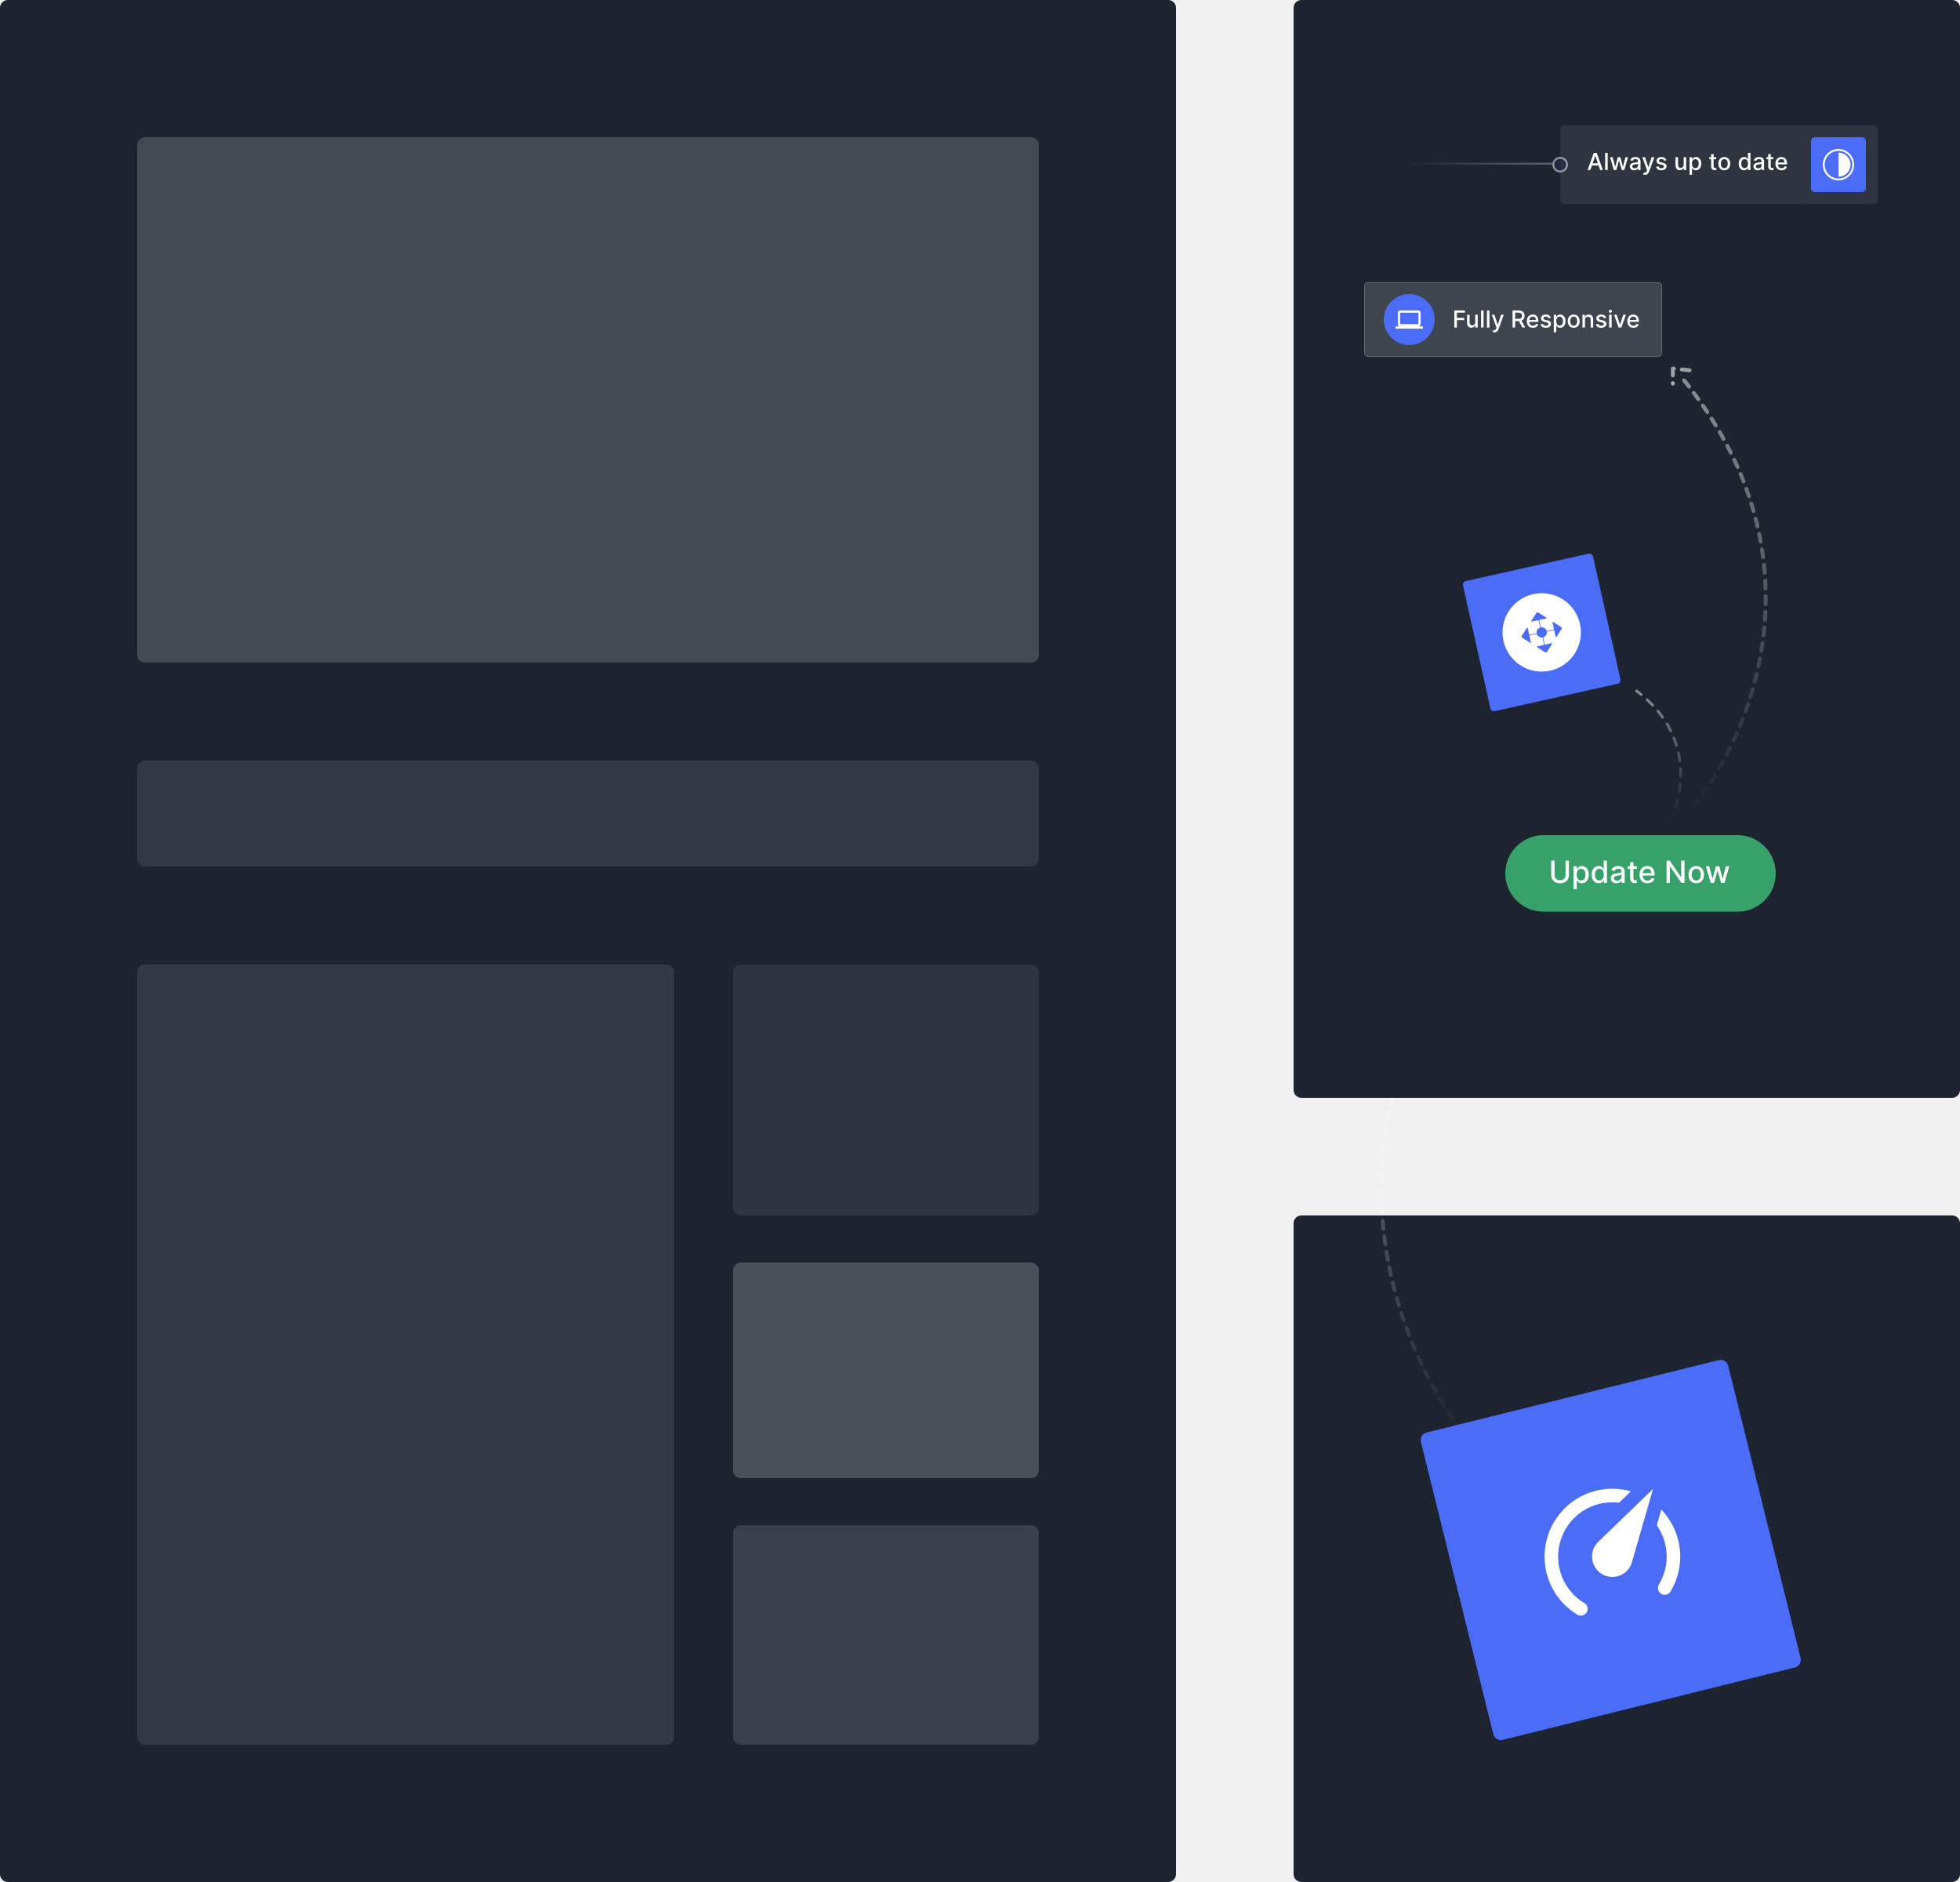
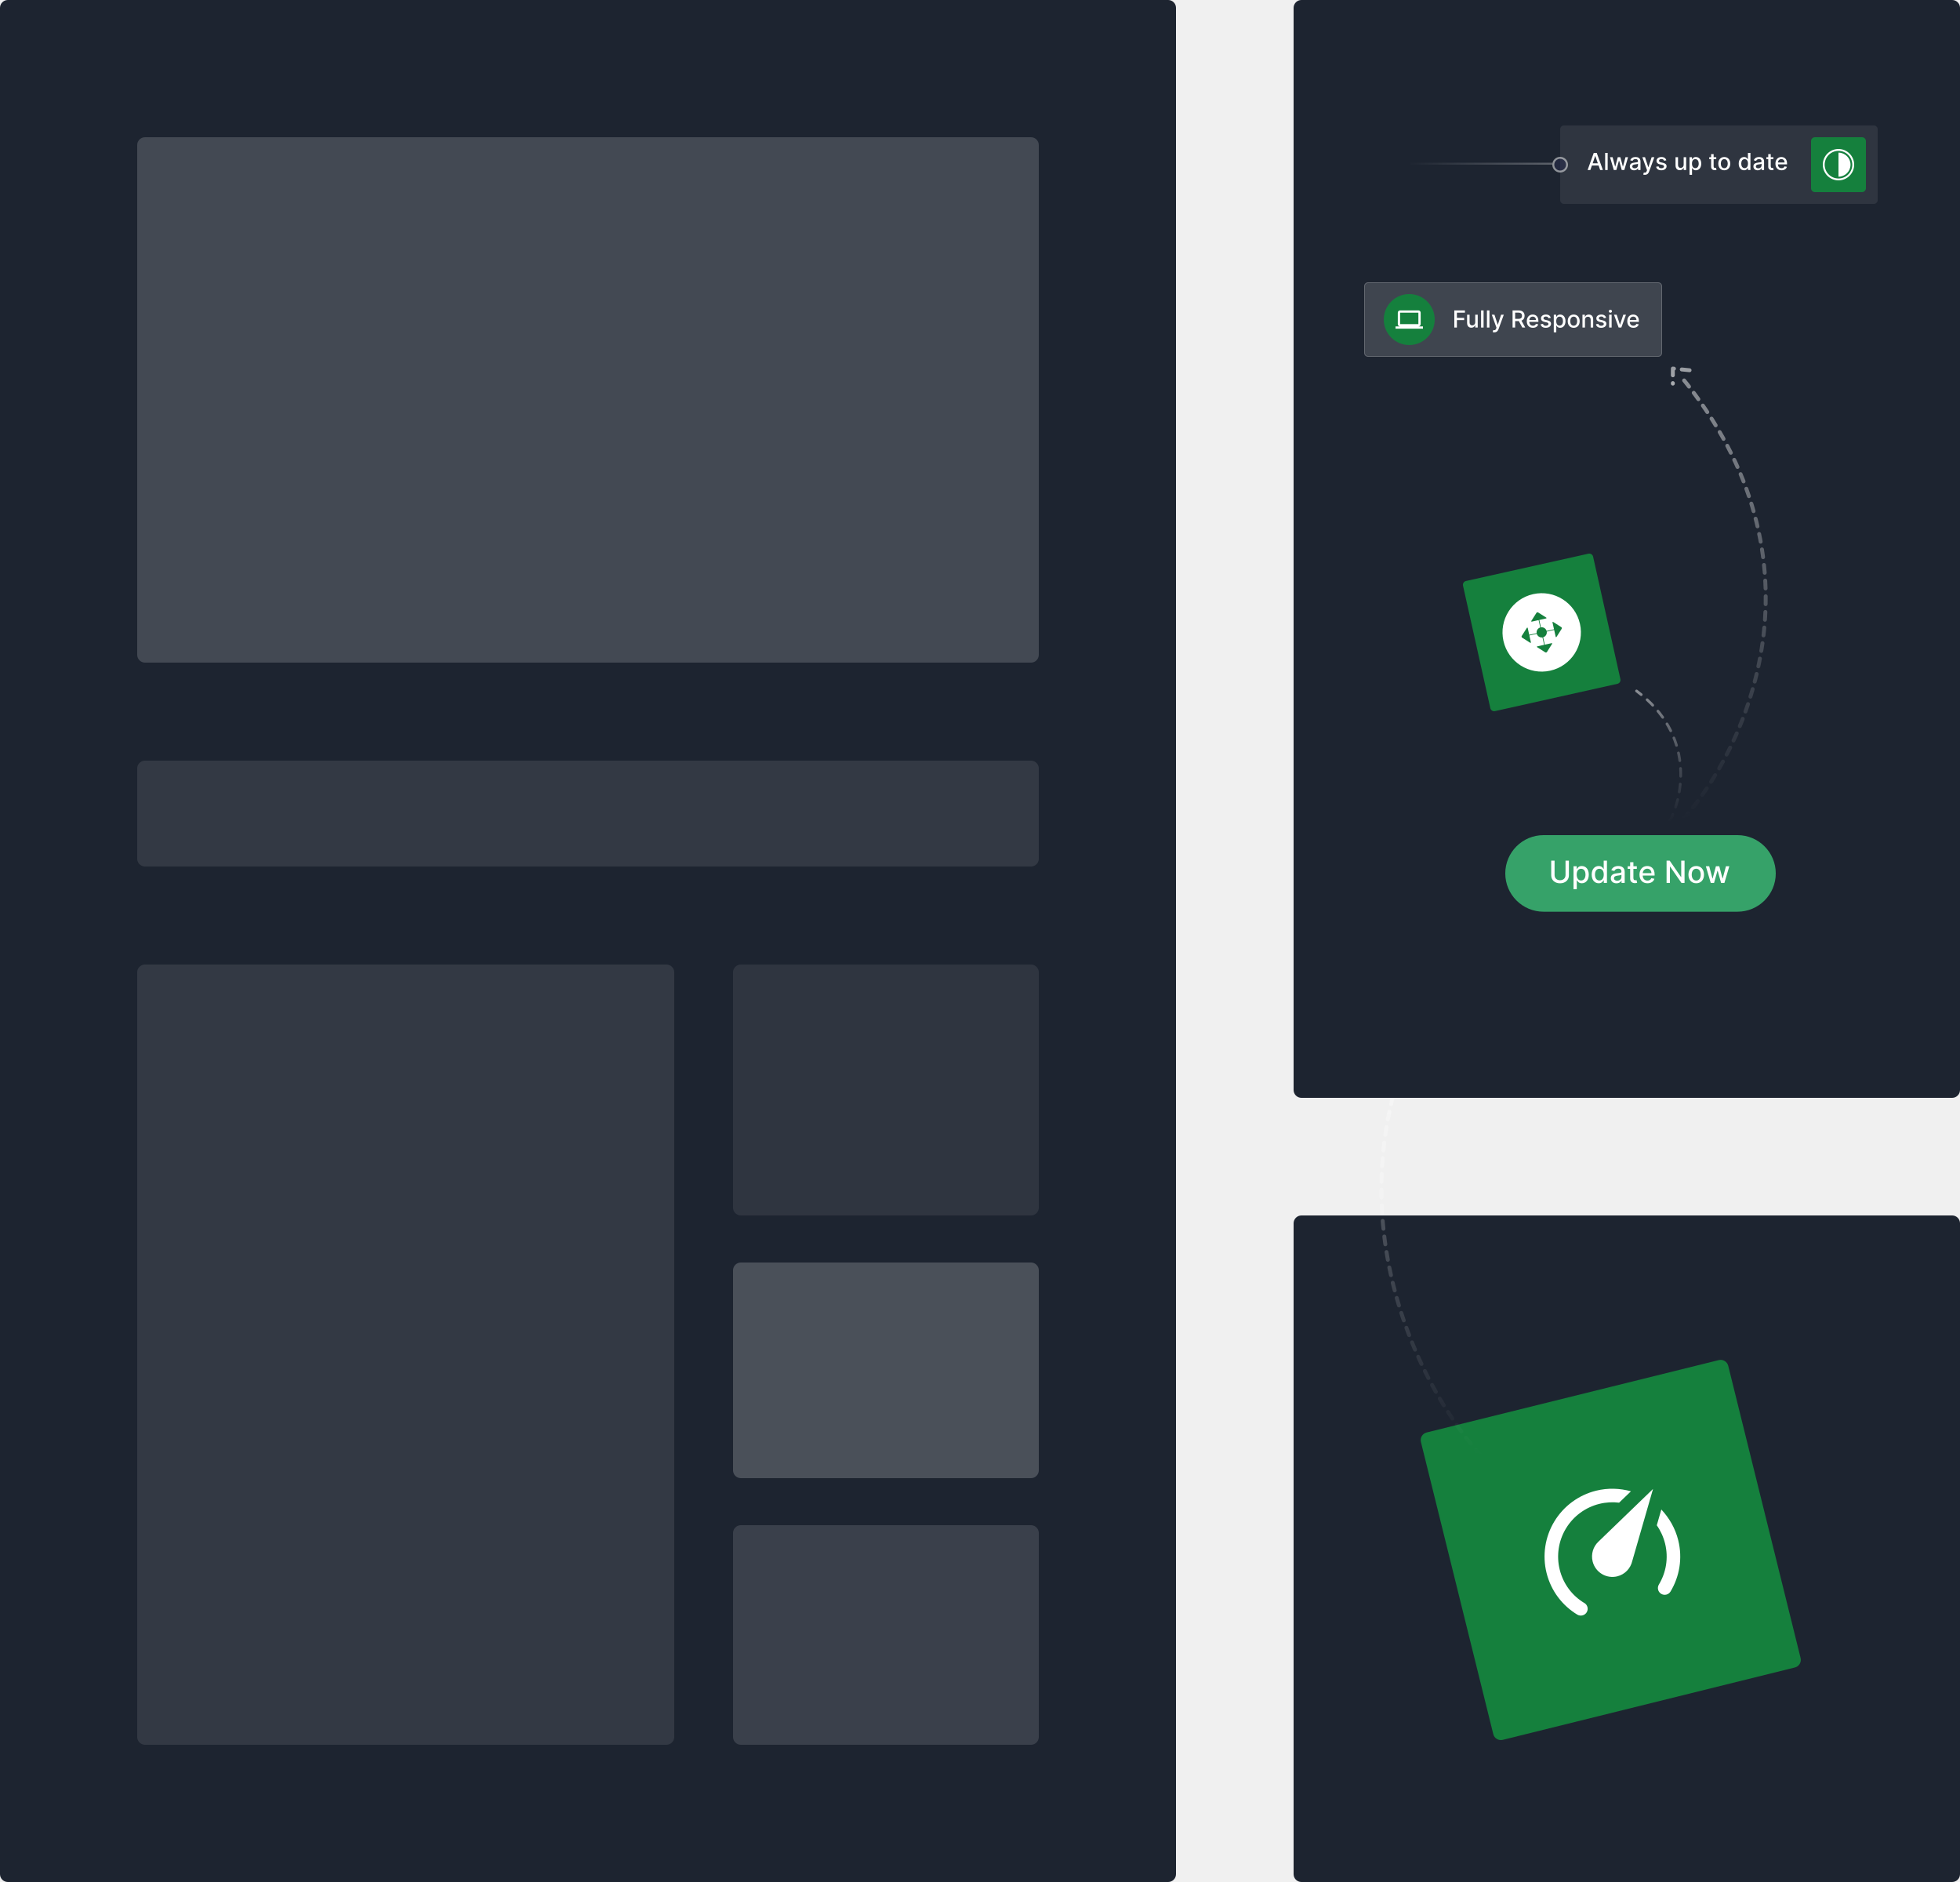
<svg xmlns="http://www.w3.org/2000/svg" width="500" height="480" viewBox="0 0 500 480" fill="none">
  <rect x="330" y="310" width="170" height="170" rx="2" fill="#1D2430" />
-   <rect x="362" y="365.831" width="80.765" height="80.765" rx="2" transform="rotate(-13.9128 362 365.831)" fill="#4A6CF7" />
+   <rect x="362" y="365.831" width="80.765" height="80.765" rx="2" transform="rotate(-13.9128 362 365.831)" fill="#15803d" />
  <path d="M412.572 402.039C411.235 402.37 409.822 402.156 408.643 401.445C407.464 400.734 406.615 399.584 406.284 398.247C405.818 396.366 406.435 394.466 407.718 393.239L421.691 379.757L416.388 398.152C415.956 400.006 414.538 401.552 412.572 402.039ZM407.162 380.2C410.203 379.447 413.25 379.583 416.061 380.349L413.037 383.256C411.434 383.047 409.675 383.144 407.995 383.56C404.43 384.443 401.363 386.705 399.467 389.85C397.571 392.995 397.002 396.764 397.884 400.328C398.804 404.041 401.131 407.03 404.167 408.846L404.183 408.842C405.001 409.334 405.263 410.393 404.77 411.21C404.277 412.028 403.202 412.294 402.389 411.818C398.595 409.531 395.673 405.797 394.525 401.16C393.421 396.705 394.132 391.994 396.502 388.063C398.873 384.132 402.707 381.304 407.162 380.2ZM428.123 392.838C429.271 397.474 428.43 402.14 426.143 405.934C425.646 406.735 424.587 406.997 423.77 406.504C422.952 406.011 422.69 404.953 423.183 404.135C425.016 401.096 425.683 397.382 424.763 393.67C424.347 391.99 423.612 390.389 422.649 389.023L423.808 384.992C425.826 387.166 427.365 389.78 428.123 392.838Z" fill="white" />
  <rect width="300" height="480" rx="2" fill="#1D2430" />
  <rect x="35" y="35" width="230" height="134" rx="2" fill="white" fill-opacity="0.17" />
  <rect opacity="0.1" x="35" y="194" width="230" height="27" rx="2" fill="white" />
  <rect opacity="0.1" x="35" y="246" width="137" height="199" rx="2" fill="white" />
  <rect opacity="0.08" x="187" y="246" width="78" height="64" rx="2" fill="white" />
  <rect opacity="0.2" x="187" y="322" width="78" height="55" rx="2" fill="white" />
  <rect opacity="0.2" x="187" y="389" width="78" height="56" rx="2" fill="white" fill-opacity="0.65" />
  <path d="M377.795 371.295C358.482 349.772 331.574 292.451 378.448 235.357" stroke="url(#paint0_linear_50_445)" stroke-linecap="round" stroke-linejoin="round" stroke-dasharray="2 2" />
  <path d="M375.753 233.513L380.883 233V237.617" stroke="url(#paint1_linear_50_445)" stroke-linecap="round" stroke-linejoin="round" stroke-dasharray="2 2" />
  <rect x="330" width="170" height="280" rx="2" fill="#1D2430" />
  <rect x="384" y="213" width="69" height="19.528" rx="9.764" fill="#36A269" />
  <path d="M399.37 219.509V223.177C399.37 223.948 398.838 224.502 397.972 224.502C397.109 224.502 396.574 223.948 396.574 223.177V219.509H395.717V223.246C395.717 224.439 396.61 225.285 397.972 225.285C399.334 225.285 400.23 224.439 400.23 223.246V219.509H399.37Z" fill="white" />
  <path d="M401.41 226.788H402.239V224.527H402.289C402.439 224.799 402.744 225.274 403.521 225.274C404.553 225.274 405.302 224.447 405.302 223.068C405.302 221.687 404.541 220.874 403.512 220.874C402.722 220.874 402.436 221.357 402.289 221.62H402.22V220.93H401.41V226.788ZM402.222 223.06C402.222 222.17 402.611 221.579 403.335 221.579C404.087 221.579 404.464 222.214 404.464 223.06C404.464 223.914 404.075 224.566 403.335 224.566C402.622 224.566 402.222 223.956 402.222 223.06Z" fill="white" />
  <path d="M407.826 225.274C408.602 225.274 408.908 224.799 409.057 224.527H409.127V225.19H409.937V219.509H409.107V221.62H409.057C408.908 221.357 408.625 220.874 407.831 220.874C406.802 220.874 406.045 221.687 406.045 223.068C406.045 224.447 406.791 225.274 407.826 225.274ZM408.009 224.566C407.268 224.566 406.883 223.914 406.883 223.06C406.883 222.214 407.26 221.579 408.009 221.579C408.733 221.579 409.121 222.17 409.121 223.06C409.121 223.956 408.725 224.566 408.009 224.566Z" fill="white" />
  <path d="M412.36 225.285C413.065 225.285 413.462 224.927 413.62 224.608H413.653V225.19H414.463V222.361C414.463 221.121 413.487 220.874 412.81 220.874C412.039 220.874 411.329 221.185 411.051 221.962L411.831 222.139C411.953 221.837 412.263 221.545 412.821 221.545C413.356 221.545 413.631 221.826 413.631 222.308V222.328C413.631 222.63 413.32 222.624 412.555 222.713C411.747 222.808 410.921 223.018 410.921 223.986C410.921 224.824 411.55 225.285 412.36 225.285ZM412.541 224.619C412.072 224.619 411.734 224.408 411.734 223.998C411.734 223.554 412.127 223.396 412.607 223.332C412.876 223.296 413.514 223.224 413.634 223.104V223.654C413.634 224.158 413.231 224.619 412.541 224.619Z" fill="white" />
  <path d="M417.557 220.93H416.683V219.909H415.853V220.93H415.229V221.595H415.853V224.111C415.851 224.885 416.442 225.26 417.096 225.246C417.36 225.243 417.537 225.193 417.634 225.157L417.485 224.472C417.429 224.483 417.326 224.508 417.193 224.508C416.924 224.508 416.683 224.419 416.683 223.939V221.595H417.557V220.93Z" fill="white" />
  <path d="M420.265 225.276C421.194 225.276 421.851 224.819 422.04 224.125L421.255 223.984C421.105 224.386 420.745 224.591 420.273 224.591C419.563 224.591 419.086 224.131 419.064 223.31H422.093V223.016C422.093 221.476 421.172 220.874 420.206 220.874C419.019 220.874 418.237 221.778 418.237 223.088C418.237 224.411 419.008 225.276 420.265 225.276ZM419.066 222.688C419.1 222.084 419.538 221.559 420.212 221.559C420.856 221.559 421.277 222.036 421.28 222.688H419.066Z" fill="white" />
  <path d="M429.732 219.509H428.883V223.681H428.83L425.94 219.509H425.147V225.19H426.004V221.024H426.057L428.944 225.19H429.732V219.509Z" fill="white" />
  <path d="M432.71 225.276C433.912 225.276 434.697 224.397 434.697 223.079C434.697 221.753 433.912 220.874 432.71 220.874C431.509 220.874 430.724 221.753 430.724 223.079C430.724 224.397 431.509 225.276 432.71 225.276ZM432.713 224.58C431.928 224.58 431.562 223.895 431.562 223.077C431.562 222.261 431.928 221.568 432.713 221.568C433.493 221.568 433.859 222.261 433.859 223.077C433.859 223.895 433.493 224.58 432.713 224.58Z" fill="white" />
  <path d="M436.416 225.19H437.26L438.125 222.114H438.189L439.054 225.19H439.9L441.151 220.93H440.294L439.465 224.045H439.423L438.591 220.93H437.734L436.896 224.059H436.855L436.02 220.93H435.163L436.416 225.19Z" fill="white" />
  <path d="M429.313 209C445.373 191.102 467.749 143.437 428.77 95.96" stroke="url(#paint2_linear_50_445)" stroke-linecap="round" stroke-linejoin="round" stroke-dasharray="2 2" />
  <path d="M431.011 94.427L426.746 94V97.839" stroke="url(#paint3_linear_50_445)" stroke-linecap="round" stroke-linejoin="round" stroke-dasharray="2 2" />
  <path d="M425.919 209.552C429.35 203.094 432.466 187.389 417.488 176.228" stroke="url(#paint4_linear_50_445)" stroke-width="0.7" stroke-linecap="round" stroke-linejoin="round" stroke-dasharray="2 2" />
  <rect x="348" y="72" width="76" height="19" rx="1" fill="white" fill-opacity="0.15" />
  <rect x="348.1" y="72.1" width="75.8" height="18.8" rx="0.9" stroke="white" stroke-opacity="0.19" stroke-width="0.2" />
  <path d="M371 83.538H371.658V81.636H373.512V81.071H371.658V79.742H373.706V79.175H371V83.538Z" fill="white" />
  <path d="M376.333 82.181C376.335 82.737 375.921 83.001 375.563 83.001C375.169 83.001 374.896 82.716 374.896 82.271V80.266H374.259V82.347C374.259 83.159 374.705 83.581 375.333 83.581C375.825 83.581 376.16 83.321 376.311 82.972H376.345V83.538H376.972V80.266H376.333V82.181Z" fill="white" />
  <path d="M378.465 79.175H377.828V83.538H378.465V79.175Z" fill="white" />
  <path d="M379.959 79.175H379.322V83.538H379.959V79.175Z" fill="white" />
  <path d="M381.219 84.766C381.745 84.766 382.077 84.491 382.267 83.975L383.62 80.272L382.932 80.266L382.103 82.805H382.069L381.24 80.266H380.558L381.756 83.581L381.677 83.798C381.515 84.233 381.287 84.269 380.938 84.173L380.784 84.695C380.861 84.729 381.027 84.766 381.219 84.766Z" fill="white" />
  <path d="M385.859 83.538H386.518V81.887H387.413C387.428 81.887 387.44 81.887 387.455 81.887L388.342 83.538H389.092L388.124 81.772C388.659 81.574 388.925 81.129 388.925 80.543C388.925 79.739 388.427 79.175 387.415 79.175H385.859V83.538ZM386.518 81.32V79.739H387.344C387.994 79.739 388.263 80.048 388.263 80.543C388.263 81.035 387.994 81.32 387.353 81.32H386.518Z" fill="white" />
  <path d="M391.045 83.604C391.759 83.604 392.264 83.253 392.409 82.72L391.806 82.612C391.691 82.921 391.414 83.078 391.051 83.078C390.506 83.078 390.139 82.724 390.122 82.094H392.449V81.868C392.449 80.685 391.742 80.223 391 80.223C390.088 80.223 389.487 80.918 389.487 81.923C389.487 82.94 390.08 83.604 391.045 83.604ZM390.124 81.617C390.15 81.152 390.487 80.749 391.004 80.749C391.499 80.749 391.823 81.116 391.825 81.617H390.124Z" fill="white" />
  <path d="M395.608 81.065C395.476 80.555 395.078 80.223 394.37 80.223C393.631 80.223 393.107 80.613 393.107 81.192C393.107 81.657 393.388 81.966 394.002 82.102L394.556 82.224C394.871 82.294 395.018 82.435 395.018 82.639C395.018 82.893 394.748 83.091 394.33 83.091C393.949 83.091 393.703 82.927 393.627 82.605L393.011 82.699C393.118 83.278 393.599 83.604 394.334 83.604C395.125 83.604 395.672 83.185 395.672 82.592C395.672 82.13 395.378 81.844 394.777 81.706L394.257 81.587C393.897 81.501 393.742 81.38 393.744 81.158C393.742 80.907 394.015 80.728 394.377 80.728C394.773 80.728 394.956 80.947 395.031 81.167L395.608 81.065Z" fill="white" />
  <path d="M396.373 84.766H397.01V83.029H397.048C397.163 83.238 397.398 83.602 397.994 83.602C398.787 83.602 399.362 82.967 399.362 81.908C399.362 80.847 398.778 80.223 397.988 80.223C397.381 80.223 397.161 80.594 397.048 80.796H396.995V80.266H396.373V84.766ZM396.997 81.902C396.997 81.218 397.295 80.764 397.851 80.764C398.429 80.764 398.719 81.252 398.719 81.902C398.719 82.558 398.42 83.059 397.851 83.059C397.304 83.059 396.997 82.59 396.997 81.902Z" fill="white" />
  <path d="M401.454 83.604C402.377 83.604 402.98 82.929 402.98 81.917C402.98 80.898 402.377 80.223 401.454 80.223C400.532 80.223 399.929 80.898 399.929 81.917C399.929 82.929 400.532 83.604 401.454 83.604ZM401.456 83.07C400.854 83.07 400.572 82.543 400.572 81.915C400.572 81.288 400.854 80.756 401.456 80.756C402.055 80.756 402.336 81.288 402.336 81.915C402.336 82.543 402.055 83.07 401.456 83.07Z" fill="white" />
  <path d="M404.328 81.595C404.328 81.073 404.648 80.775 405.091 80.775C405.523 80.775 405.786 81.058 405.786 81.533V83.538H406.423V81.457C406.423 80.647 405.977 80.223 405.308 80.223C404.816 80.223 404.494 80.451 404.343 80.798H404.303V80.266H403.691V83.538H404.328V81.595Z" fill="white" />
  <path d="M409.729 81.065C409.597 80.555 409.199 80.223 408.491 80.223C407.752 80.223 407.228 80.613 407.228 81.192C407.228 81.657 407.509 81.966 408.123 82.102L408.677 82.224C408.992 82.294 409.139 82.435 409.139 82.639C409.139 82.893 408.869 83.091 408.451 83.091C408.07 83.091 407.825 82.927 407.748 82.605L407.132 82.699C407.239 83.278 407.72 83.604 408.455 83.604C409.246 83.604 409.793 83.185 409.793 82.592C409.793 82.13 409.499 81.844 408.898 81.706L408.379 81.587C408.018 81.501 407.863 81.38 407.865 81.158C407.863 80.907 408.136 80.728 408.498 80.728C408.894 80.728 409.077 80.947 409.152 81.167L409.729 81.065Z" fill="white" />
  <path d="M410.494 83.538H411.131V80.266H410.494V83.538ZM410.816 79.761C411.035 79.761 411.218 79.59 411.218 79.381C411.218 79.173 411.035 79 410.816 79C410.594 79 410.413 79.173 410.413 79.381C410.413 79.59 410.594 79.761 410.816 79.761Z" fill="white" />
  <path d="M414.788 80.266H414.104L413.277 82.784H413.243L412.414 80.266H411.73L412.919 83.538H413.601L414.788 80.266Z" fill="white" />
  <path d="M416.68 83.604C417.393 83.604 417.898 83.253 418.043 82.72L417.44 82.612C417.325 82.921 417.048 83.078 416.686 83.078C416.141 83.078 415.774 82.724 415.757 82.094H418.084V81.868C418.084 80.685 417.376 80.223 416.635 80.223C415.723 80.223 415.122 80.918 415.122 81.923C415.122 82.94 415.714 83.604 416.68 83.604ZM415.759 81.617C415.785 81.152 416.121 80.749 416.639 80.749C417.134 80.749 417.457 81.116 417.46 81.617H415.759Z" fill="white" />
-   <circle cx="359.5" cy="81.5" r="6.5" fill="#4A6CF7" />
+   <circle cx="359.5" cy="81.5" r="6.5" fill="#15803d" />
  <path d="M357.167 79.75H361.833V82.667H357.167V79.75ZM361.833 83.25C361.988 83.25 362.136 83.189 362.246 83.079C362.355 82.97 362.417 82.821 362.417 82.667V79.75C362.417 79.426 362.154 79.167 361.833 79.167H357.167C356.843 79.167 356.583 79.426 356.583 79.75V82.667C356.583 82.821 356.645 82.97 356.754 83.079C356.864 83.189 357.012 83.25 357.167 83.25H356V83.833H363V83.25H361.833Z" fill="white" />
-   <rect x="373" y="148.4" width="34" height="34" rx="1" transform="rotate(-12.5713 373 148.4)" fill="#4A6CF7" />
+   <rect x="373" y="148.4" width="34" height="34" rx="1" transform="rotate(-12.5713 373 148.4)" fill="#15803d" />
  <circle cx="393.293" cy="161.293" r="10" transform="rotate(-12.5713 393.293 161.293)" fill="white" />
  <g clip-path="url(#clip0_50_445)">
-     <path d="M398.281 159.94L396.256 158.654C396.106 158.558 396.015 158.621 396.054 158.796L396.433 160.496L394.539 160.919C394.355 160.293 393.738 159.901 393.094 160L392.675 158.119L394.375 157.74C394.55 157.701 394.569 157.593 394.418 157.497L392.393 156.21C392.242 156.115 392.043 156.159 391.948 156.309L390.661 158.335C390.565 158.485 390.629 158.576 390.803 158.537L392.504 158.158L392.923 160.037C392.298 160.222 391.905 160.838 392.005 161.483L390.111 161.905L389.732 160.206C389.693 160.031 389.584 160.012 389.489 160.163L388.202 162.188C388.106 162.338 388.151 162.538 388.301 162.633L390.326 163.92C390.477 164.015 390.567 163.952 390.528 163.778L390.149 162.076L392.04 161.654C392.225 162.279 392.842 162.672 393.486 162.572L393.908 164.464L392.208 164.843C392.034 164.882 392.015 164.991 392.165 165.086L394.191 166.373C394.341 166.468 394.54 166.424 394.636 166.274L395.923 164.248C396.018 164.098 395.955 164.007 395.78 164.046L394.082 164.425L393.661 162.536C394.286 162.351 394.678 161.735 394.579 161.091L396.471 160.669L396.85 162.369C396.889 162.544 396.997 162.563 397.093 162.412L398.38 160.387C398.476 160.236 398.432 160.036 398.281 159.94Z" fill="#4A6CF7" />
+     <path d="M398.281 159.94L396.256 158.654C396.106 158.558 396.015 158.621 396.054 158.796L396.433 160.496L394.539 160.919C394.355 160.293 393.738 159.901 393.094 160L392.675 158.119L394.375 157.74C394.55 157.701 394.569 157.593 394.418 157.497L392.393 156.21C392.242 156.115 392.043 156.159 391.948 156.309L390.661 158.335C390.565 158.485 390.629 158.576 390.803 158.537L392.504 158.158L392.923 160.037C392.298 160.222 391.905 160.838 392.005 161.483L390.111 161.905L389.732 160.206C389.693 160.031 389.584 160.012 389.489 160.163L388.202 162.188C388.106 162.338 388.151 162.538 388.301 162.633L390.326 163.92C390.477 164.015 390.567 163.952 390.528 163.778L390.149 162.076L392.04 161.654C392.225 162.279 392.842 162.672 393.486 162.572L393.908 164.464L392.208 164.843C392.034 164.882 392.015 164.991 392.165 165.086L394.191 166.373C394.341 166.468 394.54 166.424 394.636 166.274L395.923 164.248C396.018 164.098 395.955 164.007 395.78 164.046L394.082 164.425L393.661 162.536C394.286 162.351 394.678 161.735 394.579 161.091L396.471 160.669L396.85 162.369C396.889 162.544 396.997 162.563 397.093 162.412L398.38 160.387C398.476 160.236 398.432 160.036 398.281 159.94Z" fill="#15803d" />
  </g>
  <g opacity="0.08">
    <rect x="398" y="32" width="81" height="20" rx="1" fill="white" />
    <rect x="398.1" y="32.1" width="80.8" height="19.8" rx="0.9" stroke="white" stroke-opacity="0.19" stroke-width="0.2" />
  </g>
-   <rect x="462" y="35" width="14" height="14" rx="1" fill="#4A6CF7" />
+   <rect x="462" y="35" width="14" height="14" rx="1" fill="#15803d" />
  <path d="M468.998 38C466.791 38 465 39.791 465 41.998C465 44.209 466.791 46 468.998 46C471.209 46 473 44.209 473 41.998C473 39.791 471.209 38 468.998 38ZM469 45.524C467.054 45.524 465.476 43.946 465.476 42C465.476 40.054 467.054 38.476 469 38.476C470.946 38.476 472.524 40.054 472.524 42C472.524 43.946 470.946 45.524 469 45.524ZM469 38.928V45.069C470.694 45.069 472.071 43.692 472.071 41.998C472.071 40.308 470.694 38.928 469 38.928Z" fill="white" />
  <path d="M405.699 43.364L406.099 42.209H407.804L408.202 43.364H408.901L407.331 39H406.57L405 43.364H405.699ZM406.291 41.655L406.935 39.793H406.969L407.612 41.655H406.291Z" fill="white" />
  <path d="M410.117 39H409.48V43.364H410.117V39Z" fill="white" />
  <path d="M411.684 43.364H412.332L412.996 41.001H413.045L413.71 43.364H414.36L415.321 40.091H414.663L414.026 42.484H413.994L413.354 40.091H412.696L412.053 42.494H412.021L411.379 40.091H410.721L411.684 43.364Z" fill="white" />
  <path d="M416.878 43.436C417.419 43.436 417.724 43.161 417.845 42.916H417.871V43.364H418.493V41.19C418.493 40.238 417.743 40.048 417.223 40.048C416.631 40.048 416.085 40.287 415.872 40.883L416.471 41.02C416.565 40.788 416.803 40.564 417.232 40.564C417.643 40.564 417.854 40.779 417.854 41.15V41.165C417.854 41.397 417.615 41.393 417.027 41.461C416.407 41.533 415.772 41.695 415.772 42.439C415.772 43.082 416.256 43.436 416.878 43.436ZM417.017 42.925C416.656 42.925 416.396 42.763 416.396 42.447C416.396 42.106 416.699 41.985 417.068 41.936C417.274 41.908 417.764 41.853 417.856 41.761V42.183C417.856 42.571 417.547 42.925 417.017 42.925Z" fill="white" />
  <path d="M419.627 44.591C420.153 44.591 420.486 44.316 420.675 43.8L422.028 40.097L421.34 40.091L420.511 42.631H420.477L419.648 40.091H418.967L420.164 43.406L420.085 43.624C419.923 44.058 419.695 44.094 419.346 43.999L419.192 44.521C419.269 44.555 419.435 44.591 419.627 44.591Z" fill="white" />
  <path d="M425.081 40.89C424.949 40.381 424.551 40.048 423.843 40.048C423.104 40.048 422.58 40.438 422.58 41.018C422.58 41.482 422.861 41.791 423.475 41.928L424.029 42.049C424.344 42.119 424.491 42.26 424.491 42.465C424.491 42.718 424.22 42.916 423.803 42.916C423.421 42.916 423.176 42.752 423.1 42.43L422.484 42.524C422.59 43.104 423.072 43.43 423.807 43.43C424.597 43.43 425.145 43.01 425.145 42.418C425.145 41.955 424.851 41.67 424.25 41.531L423.73 41.412C423.37 41.327 423.215 41.205 423.217 40.984C423.215 40.732 423.487 40.553 423.85 40.553C424.246 40.553 424.429 40.773 424.504 40.992L425.081 40.89Z" fill="white" />
  <path d="M429.507 42.006C429.509 42.562 429.095 42.827 428.737 42.827C428.343 42.827 428.07 42.541 428.07 42.096V40.091H427.433V42.173C427.433 42.984 427.879 43.406 428.507 43.406C428.999 43.406 429.334 43.146 429.485 42.797H429.519V43.364H430.146V40.091H429.507V42.006Z" fill="white" />
  <path d="M431.002 44.591H431.639V42.854H431.677C431.792 43.063 432.027 43.428 432.623 43.428C433.416 43.428 433.991 42.793 433.991 41.734C433.991 40.673 433.407 40.048 432.617 40.048C432.01 40.048 431.79 40.419 431.677 40.621H431.624V40.091H431.002V44.591ZM431.626 41.727C431.626 41.043 431.924 40.59 432.48 40.59C433.058 40.59 433.348 41.077 433.348 41.727C433.348 42.383 433.049 42.884 432.48 42.884C431.933 42.884 431.626 42.416 431.626 41.727Z" fill="white" />
  <path d="M437.82 40.091H437.149V39.307H436.512V40.091H436.033V40.602H436.512V42.535C436.51 43.129 436.964 43.417 437.467 43.406C437.669 43.404 437.806 43.366 437.88 43.338L437.765 42.812C437.722 42.82 437.644 42.84 437.541 42.84C437.335 42.84 437.149 42.771 437.149 42.403V40.602H437.82V40.091Z" fill="white" />
  <path d="M439.869 43.43C440.791 43.43 441.394 42.754 441.394 41.742C441.394 40.724 440.791 40.048 439.869 40.048C438.946 40.048 438.343 40.724 438.343 41.742C438.343 42.754 438.946 43.43 439.869 43.43ZM439.871 42.895C439.268 42.895 438.987 42.369 438.987 41.74C438.987 41.114 439.268 40.581 439.871 40.581C440.469 40.581 440.751 41.114 440.751 41.74C440.751 42.369 440.469 42.895 439.871 42.895Z" fill="white" />
  <path d="M444.918 43.428C445.515 43.428 445.749 43.063 445.864 42.854H445.918V43.364H446.54V39H445.903V40.621H445.864C445.749 40.419 445.532 40.048 444.923 40.048C444.132 40.048 443.55 40.673 443.55 41.734C443.55 42.793 444.124 43.428 444.918 43.428ZM445.059 42.884C444.49 42.884 444.194 42.383 444.194 41.727C444.194 41.077 444.484 40.59 445.059 40.59C445.615 40.59 445.913 41.043 445.913 41.727C445.913 42.416 445.609 42.884 445.059 42.884Z" fill="white" />
  <path d="M448.401 43.436C448.943 43.436 449.247 43.161 449.369 42.916H449.394V43.364H450.017V41.19C450.017 40.238 449.267 40.048 448.747 40.048C448.154 40.048 447.609 40.287 447.396 40.883L447.994 41.02C448.088 40.788 448.327 40.564 448.755 40.564C449.166 40.564 449.377 40.779 449.377 41.15V41.165C449.377 41.397 449.139 41.393 448.551 41.461C447.931 41.533 447.296 41.695 447.296 42.439C447.296 43.082 447.779 43.436 448.401 43.436ZM448.54 42.925C448.18 42.925 447.92 42.763 447.92 42.447C447.92 42.106 448.222 41.985 448.591 41.936C448.798 41.908 449.288 41.853 449.379 41.761V42.183C449.379 42.571 449.07 42.925 448.54 42.925Z" fill="white" />
  <path d="M452.393 40.091H451.722V39.307H451.085V40.091H450.605V40.602H451.085V42.535C451.082 43.129 451.536 43.417 452.039 43.406C452.241 43.404 452.378 43.366 452.452 43.338L452.337 42.812C452.295 42.82 452.216 42.84 452.114 42.84C451.907 42.84 451.722 42.771 451.722 42.403V40.602H452.393V40.091Z" fill="white" />
  <path d="M454.473 43.43C455.187 43.43 455.692 43.078 455.836 42.545L455.233 42.437C455.118 42.746 454.841 42.903 454.479 42.903C453.934 42.903 453.567 42.55 453.55 41.919H455.877V41.693C455.877 40.511 455.17 40.048 454.428 40.048C453.516 40.048 452.915 40.743 452.915 41.749C452.915 42.765 453.508 43.43 454.473 43.43ZM453.552 41.442C453.578 40.977 453.915 40.575 454.432 40.575C454.927 40.575 455.251 40.941 455.253 41.442H453.552Z" fill="white" />
  <circle opacity="0.5" cx="398" cy="42" r="1.75" fill="#282C4D" stroke="white" stroke-width="0.5" />
  <line x1="347" y1="41.75" x2="396" y2="41.75" stroke="url(#paint5_linear_50_445)" stroke-width="0.5" />
  <defs>
    <linearGradient id="paint0_linear_50_445" x1="374.3" y1="234.975" x2="361.897" y2="369.833" gradientUnits="userSpaceOnUse">
      <stop stop-color="white" stop-opacity="0.48" />
      <stop offset="1" stop-color="white" stop-opacity="0" />
    </linearGradient>
    <linearGradient id="paint1_linear_50_445" x1="378.318" y1="233" x2="378.318" y2="237.617" gradientUnits="userSpaceOnUse">
      <stop stop-color="white" stop-opacity="0.55" />
      <stop offset="1" stop-color="white" stop-opacity="0.62" />
    </linearGradient>
    <linearGradient id="paint2_linear_50_445" x1="432.22" y1="95.642" x2="442.533" y2="207.784" gradientUnits="userSpaceOnUse">
      <stop stop-color="white" stop-opacity="0.48" />
      <stop offset="1" stop-color="white" stop-opacity="0" />
    </linearGradient>
    <linearGradient id="paint3_linear_50_445" x1="428.878" y1="94" x2="428.878" y2="97.839" gradientUnits="userSpaceOnUse">
      <stop stop-color="white" stop-opacity="0.55" />
      <stop offset="1" stop-color="white" stop-opacity="0.62" />
    </linearGradient>
    <linearGradient id="paint4_linear_50_445" x1="418.483" y1="175.882" x2="429.732" y2="208.225" gradientUnits="userSpaceOnUse">
      <stop stop-color="white" stop-opacity="0.48" />
      <stop offset="1" stop-color="white" stop-opacity="0" />
    </linearGradient>
    <linearGradient id="paint5_linear_50_445" x1="396" y1="42" x2="359.25" y2="42" gradientUnits="userSpaceOnUse">
      <stop stop-color="white" stop-opacity="0.28" />
      <stop offset="1" stop-color="white" stop-opacity="0" />
    </linearGradient>
    <clipPath id="clip0_50_445">
      <rect width="12" height="12" fill="white" transform="translate(386.13 156.742) rotate(-12.5713)" />
    </clipPath>
  </defs>
</svg>
